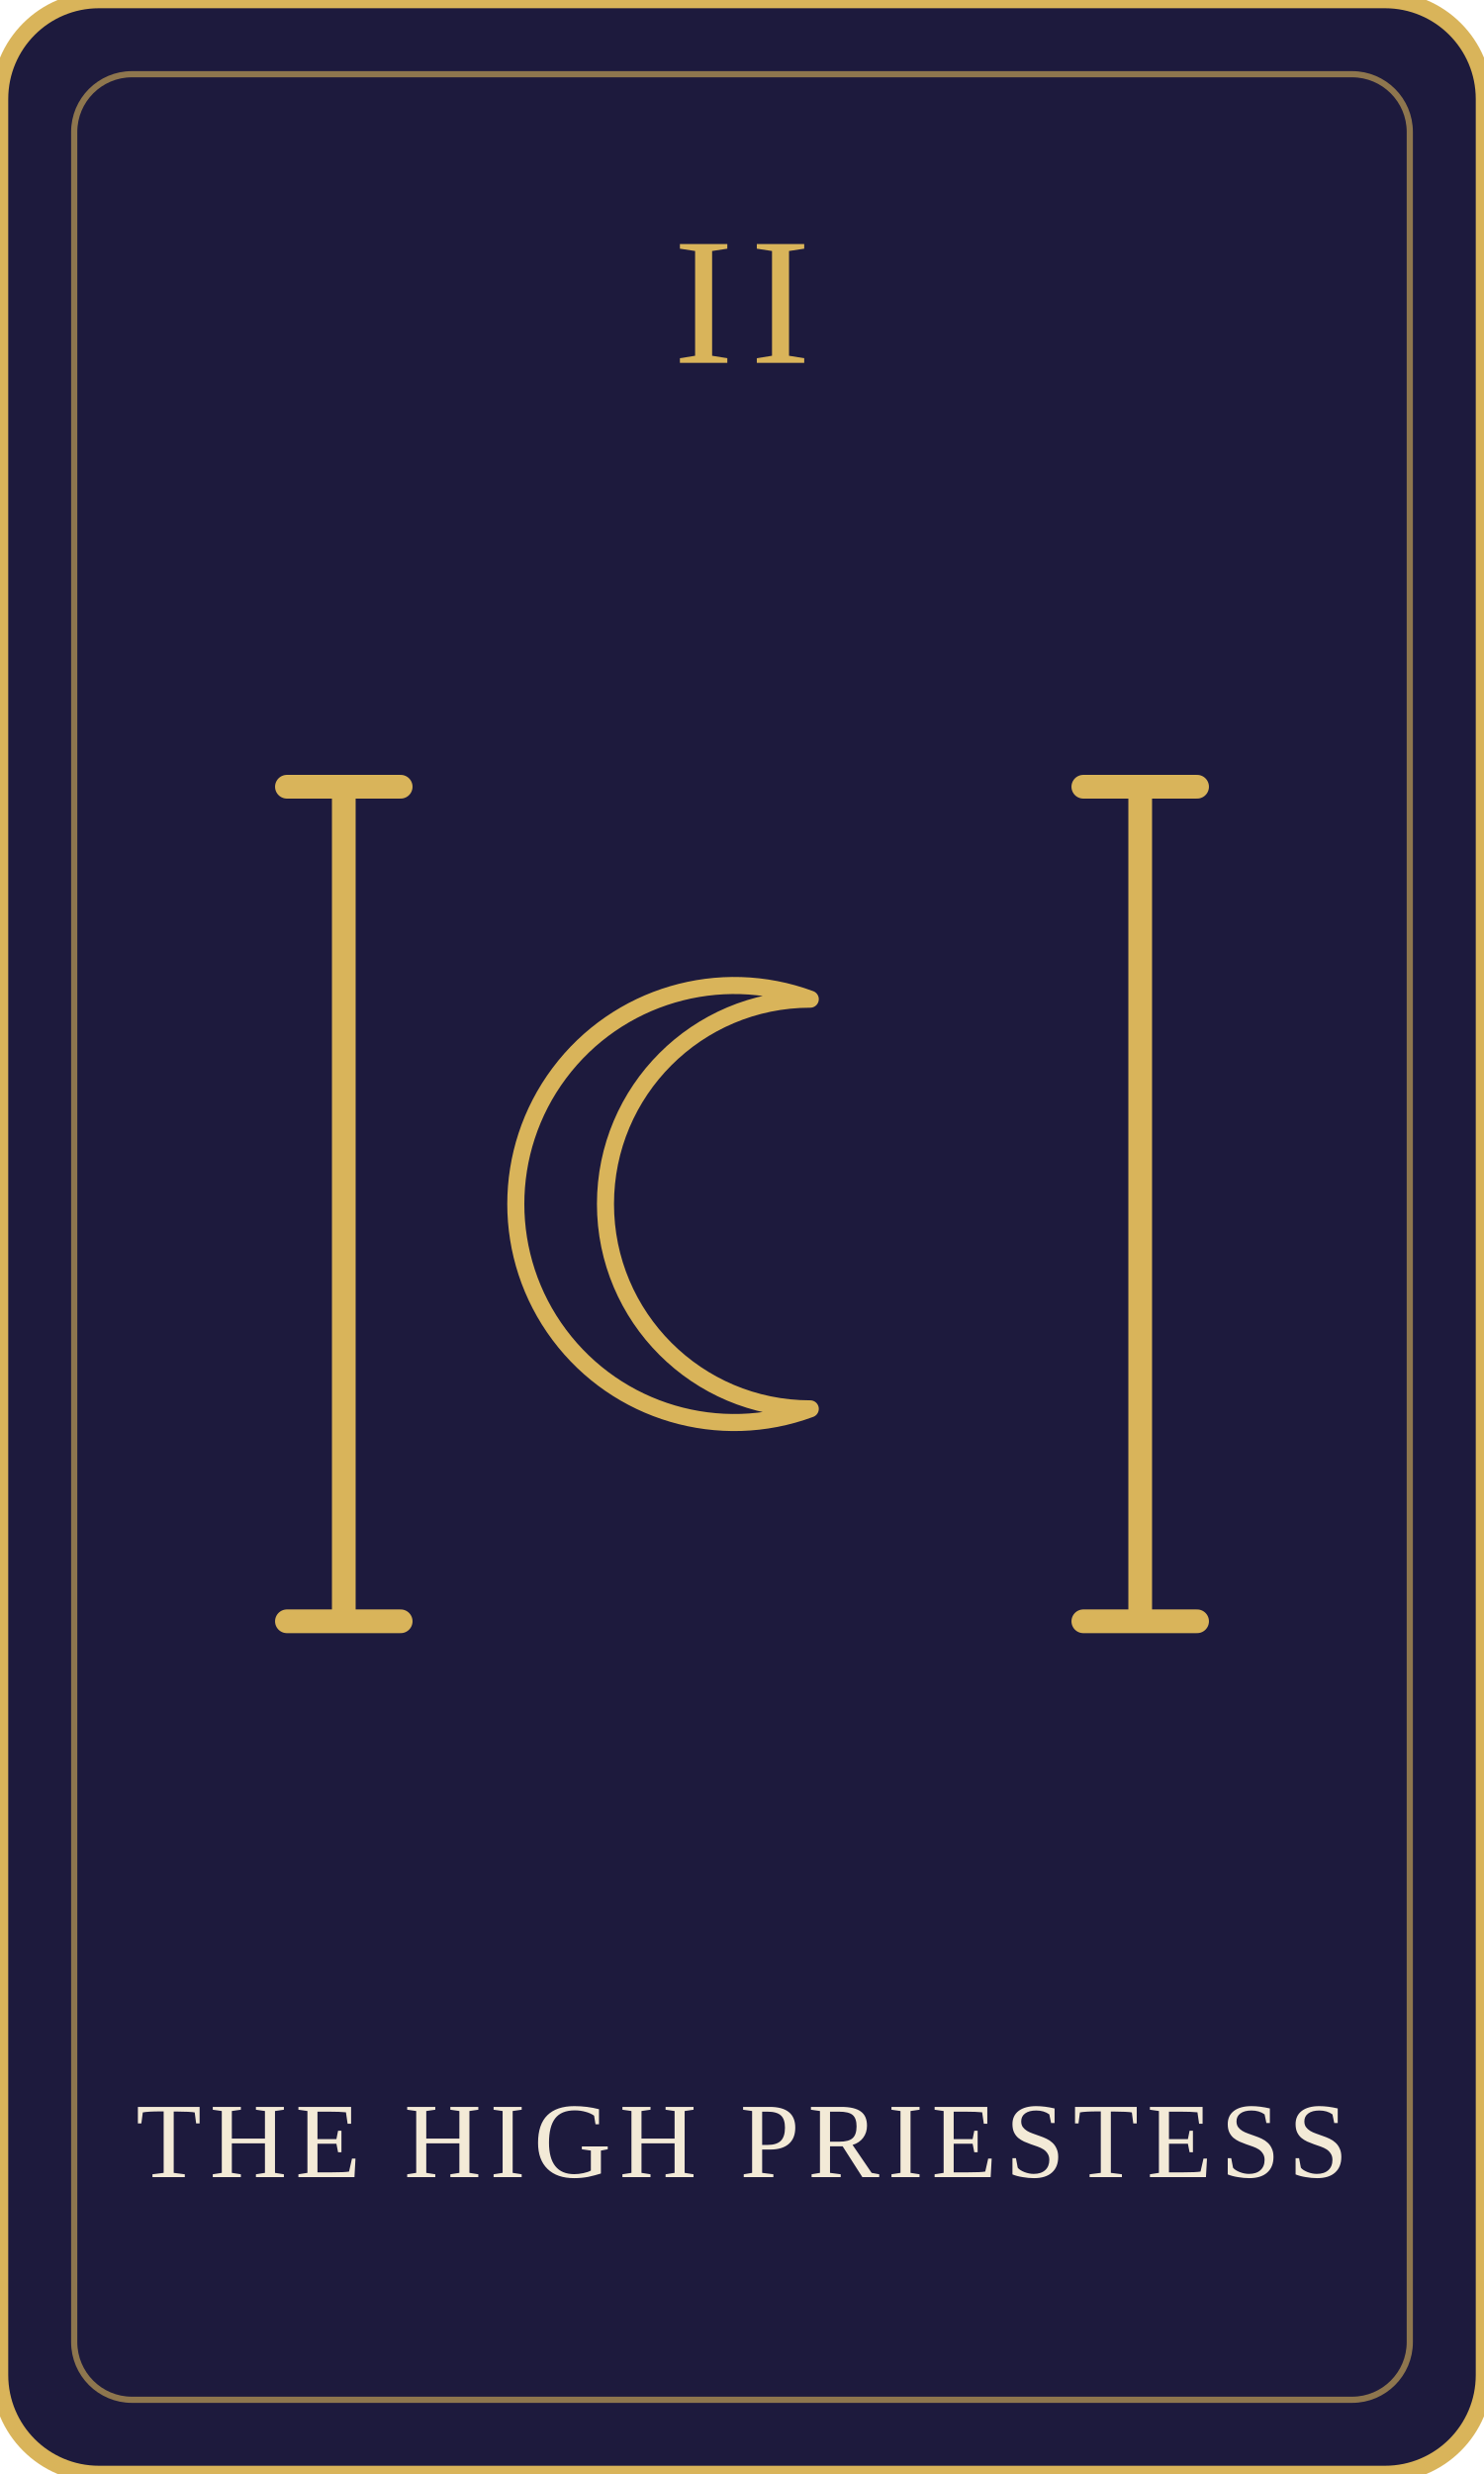
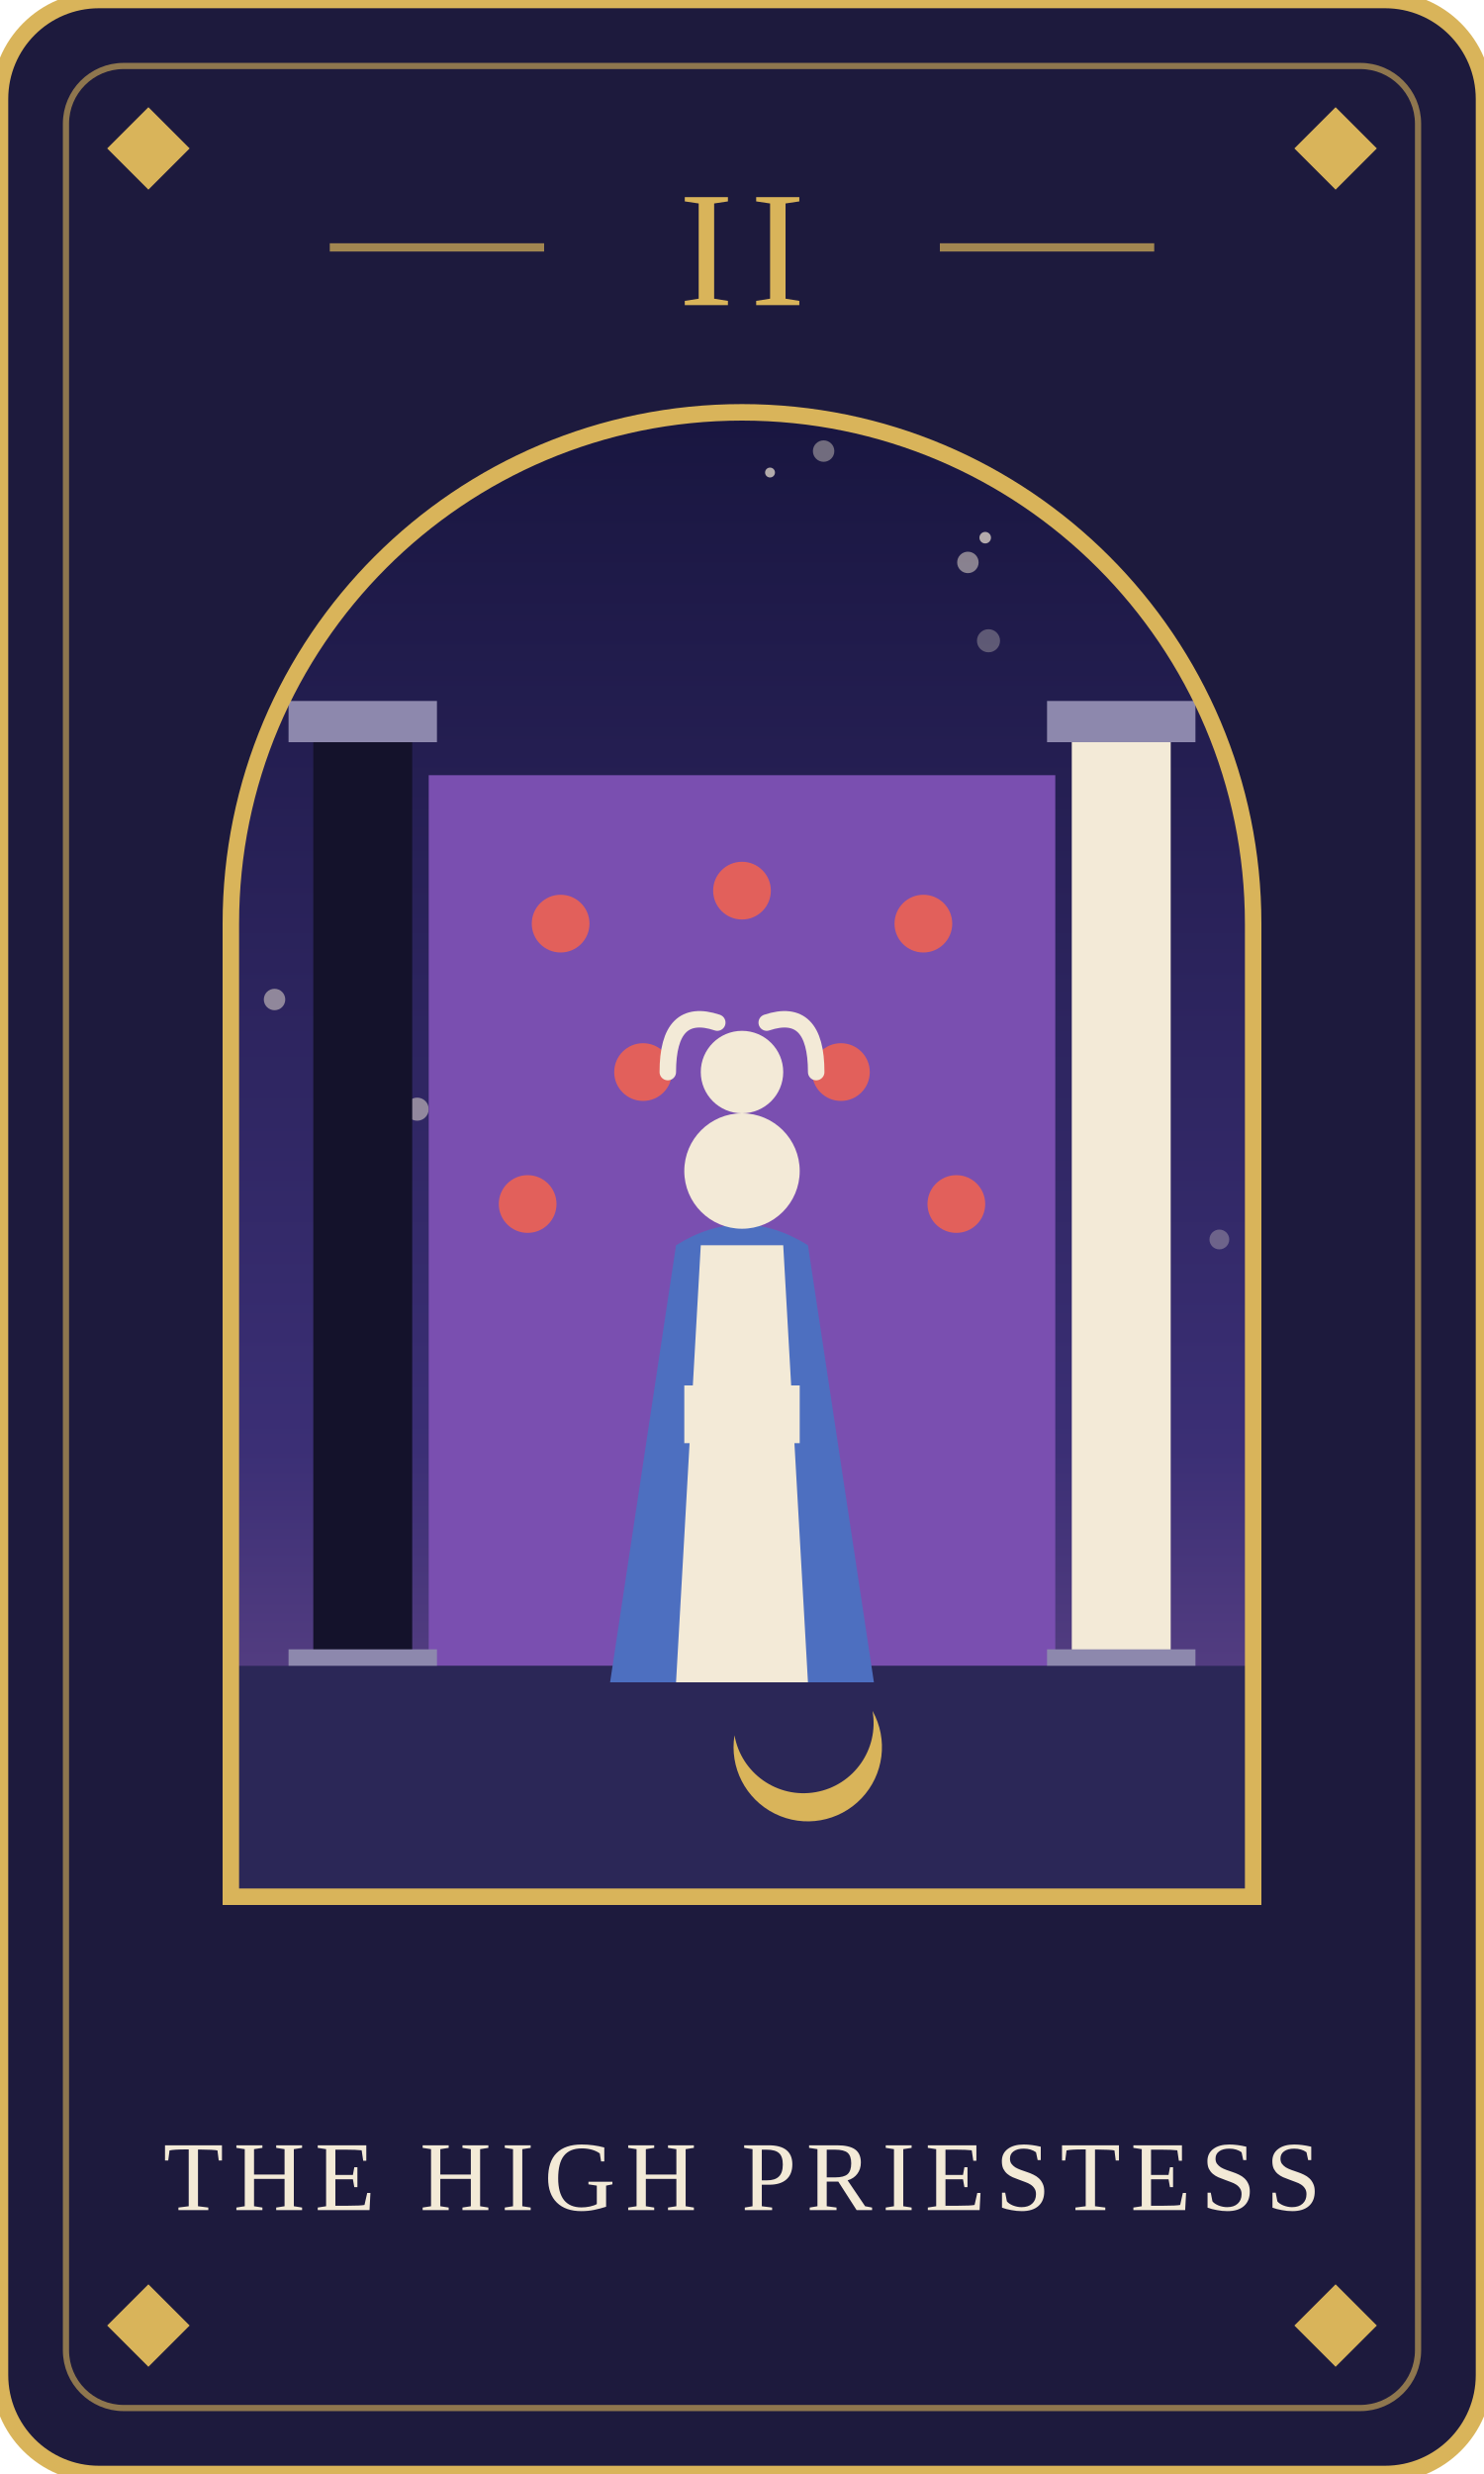
<svg xmlns="http://www.w3.org/2000/svg" width="180" height="300" viewBox="0 0 180 300">
  <g>
+     <defs>
+       <linearGradient id="ds-sky" x1="0" y1="0" x2="0" y2="1">
+         <stop offset="0" stop-color="#191640" />
+         <stop offset="0.7" stop-color="#3b2f75" />
+         <stop offset="1" stop-color="#6a4a8c" />
+       </linearGradient>
+       <clipPath id="ds-arch">
+         <path d="M-62 78V-40A62 62 0 0 1 62 -40V78Z" />
+       </clipPath>
+     </defs>
    <rect width="180" height="300" rx="12" fill="#1d1a3d" stroke="#d9b45a" stroke-width="2" />
-     <rect x="9" y="9" width="162" height="282" rx="7" fill="none" stroke="#d9b45a" stroke-width="0.75" opacity="0.6" />
-     <text x="90" y="44" font-family="Georgia, 'Times New Roman', serif" font-size="22" font-weight="normal" fill="#d9b45a" text-anchor="middle" letter-spacing="2" opacity="1">II</text>
-     <g transform="translate(90 146) scale(1.15)" fill="none" stroke="#d9b45a" color="#d9b45a" stroke-width="2.5" stroke-linejoin="round" stroke-linecap="round">
-       <path d="M-42 -44V44M42 -44V44M-48 -44H-36M36 -44H48M-48 44H-36M36 44H48" />
-       <g transform="scale(0.72)">
-         <path d="M10 -30A32 32 0 1 0 10 30A25 25 0 1 1 10 -30Z" />
+     <rect x="8" y="8" width="164" height="284" rx="7" fill="none" stroke="#d9b45a" stroke-width="0.75" opacity="0.6" />
+     <path d="M18 13L23 18L18 23L13 18Z" fill="#d9b45a" />
+     <path d="M162 13L167 18L162 23L157 18Z" fill="#d9b45a" />
+     <path d="M18 277L23 282L18 287L13 282Z" fill="#d9b45a" />
+     <path d="M162 277L167 282L162 287L157 282Z" fill="#d9b45a" />
+     <path d="M40 30H66M114 30H140" stroke="#d9b45a" stroke-width="1" opacity="0.7" />
+     <text x="90" y="37" font-family="Georgia, 'Times New Roman', serif" font-size="20" font-weight="normal" fill="#d9b45a" text-anchor="middle" letter-spacing="2" opacity="1">II</text>
+     <g transform="translate(90 152)">
+       <path d="M-62 78V-40A62 62 0 0 1 62 -40V78Z" fill="url(#ds-sky)" />
+       <g clip-path="url(#ds-arch)">
+         <circle cx="-21" cy="-30.1" r="1.1" fill="#f3ead7" opacity="0.3" />
+         <circle cx="9.9" cy="-97.3" r="1.3" fill="#f3ead7" opacity="0.4" />
+         <circle cx="-35.8" cy="-25.7" r="0.9" fill="#f3ead7" opacity="0.7" />
+         <circle cx="3.4" cy="-94.7" r="0.6" fill="#f3ead7" opacity="0.7" />
+         <circle cx="-56.7" cy="-30.8" r="1.3" fill="#f3ead7" opacity="0.5" />
+         <circle cx="-18.8" cy="-20.6" r="1.5" fill="#f3ead7" opacity="0.5" />
+         <circle cx="57.9" cy="-1.7" r="1.2" fill="#f3ead7" opacity="0.3" />
+         <circle cx="-39.4" cy="-17.5" r="1.4" fill="#f3ead7" opacity="0.5" />
+         <circle cx="29.9" cy="-74.3" r="1.4" fill="#f3ead7" opacity="0.3" />
+         <circle cx="-7.1" cy="-12.3" r="0.7" fill="#f3ead7" opacity="0.3" />
+         <circle cx="57.8" cy="-87.6" r="1.2" fill="#f3ead7" opacity="0.6" />
+         <circle cx="-46.7" cy="-8.4" r="0.8" fill="#f3ead7" opacity="0.5" />
+         <circle cx="29.5" cy="-86.8" r="0.7" fill="#f3ead7" opacity="0.7" />
+         <circle cx="27.4" cy="-83.8" r="1.3" fill="#f3ead7" opacity="0.5" />
+         <rect x="-38" y="-58" width="76" height="108" fill="#7a4fb0" />
+         <circle cx="-22" cy="-40" r="3.5" fill="#e2605b" />
+         <circle cx="0" cy="-44" r="3.5" fill="#e2605b" />
+         <circle cx="22" cy="-40" r="3.5" fill="#e2605b" />
+         <circle cx="-12" cy="-22" r="3.5" fill="#e2605b" />
+         <circle cx="12" cy="-22" r="3.5" fill="#e2605b" />
+         <circle cx="-26" cy="-6" r="3.5" fill="#e2605b" />
+         <circle cx="26" cy="-6" r="3.5" fill="#e2605b" />
+         <rect x="-52" y="-62" width="12" height="114" fill="#14122b" />
+         <rect x="-55" y="-67" width="18" height="5" fill="#8d88ad" />
+         <rect x="-55" y="48" width="18" height="4" fill="#8d88ad" />
+         <rect x="40" y="-62" width="12" height="114" fill="#f3ead7" />
+         <rect x="37" y="-67" width="18" height="5" fill="#8d88ad" />
+         <rect x="37" y="48" width="18" height="4" fill="#8d88ad" />
+         <rect x="-62" y="50" width="124" height="30" fill="#2b2757" />
+         <g transform="translate(0 52) scale(1)">
+           <path d="M-8 -53Q0 -58 8 -53L16 0H-16Z" fill="#4d6fc0" />
+           <circle cx="0" cy="-62" r="7" fill="#f3ead7" />
+           <path d="M-5 -53H5L8 0H-8Z" fill="#f3ead7" />
+           <circle cx="0" cy="-74" r="5" fill="#f3ead7" />
+           <path d="M-9 -74Q-9 -82 -3 -80M9 -74Q9 -82 3 -80" fill="none" stroke="#f3ead7" stroke-width="2" stroke-linecap="round" stroke-linejoin="round" />
+           <rect x="-7" y="-36" width="14" height="7" fill="#f3ead7" />
+         </g>
+         <g transform="translate(8 60) rotate(-100)">
+           <path d="M3.1 -8.5A9 9 0 1 0 3.1 8.5A7 7 0 1 1 3.1 -8.5Z" fill="#d9b45a" />
+         </g>
      </g>
+       <path d="M-62 78V-40A62 62 0 0 1 62 -40V78Z" fill="none" stroke="#d9b45a" stroke-width="2" />
    </g>
-     <text x="90" y="264" font-family="Georgia, 'Times New Roman', serif" font-size="13" font-weight="normal" fill="#f3ead7" text-anchor="middle" letter-spacing="1" opacity="1">THE HIGH PRIESTESS</text>
+     <text x="90" y="268" font-family="Georgia, 'Times New Roman', serif" font-size="12" font-weight="normal" fill="#f3ead7" text-anchor="middle" letter-spacing="1.2" opacity="1">THE HIGH PRIESTESS</text>
  </g>
</svg>
